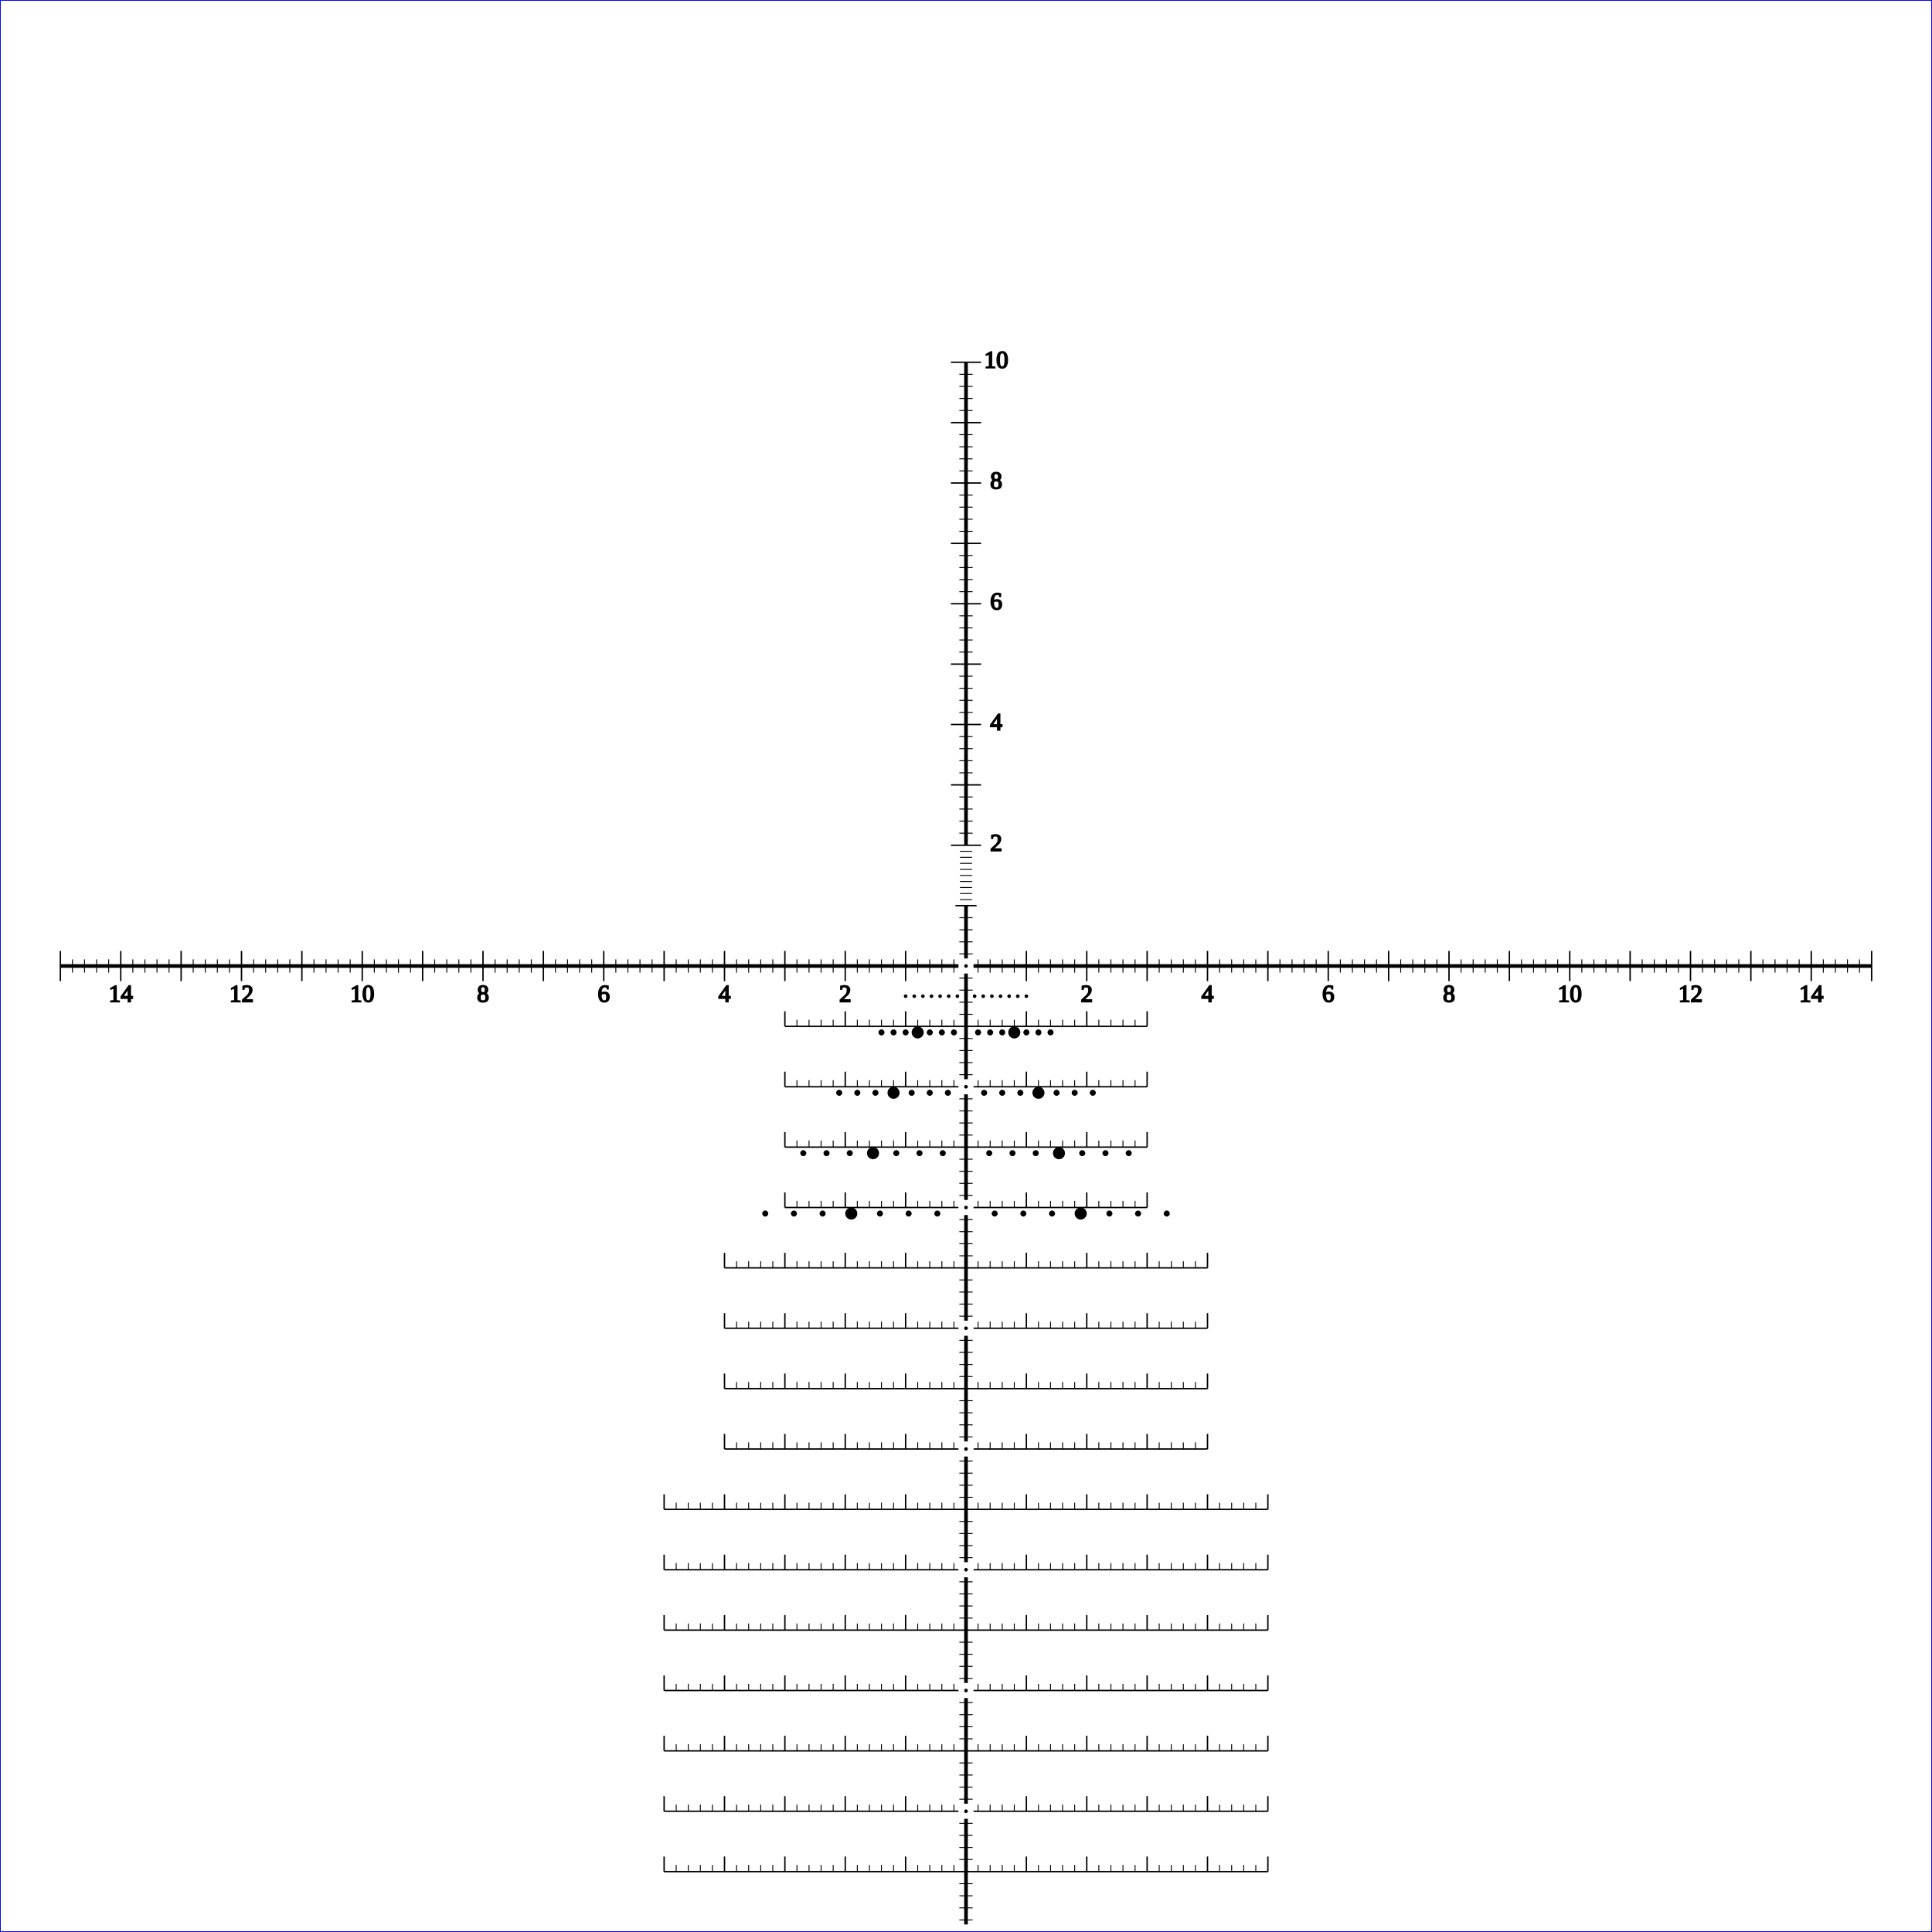
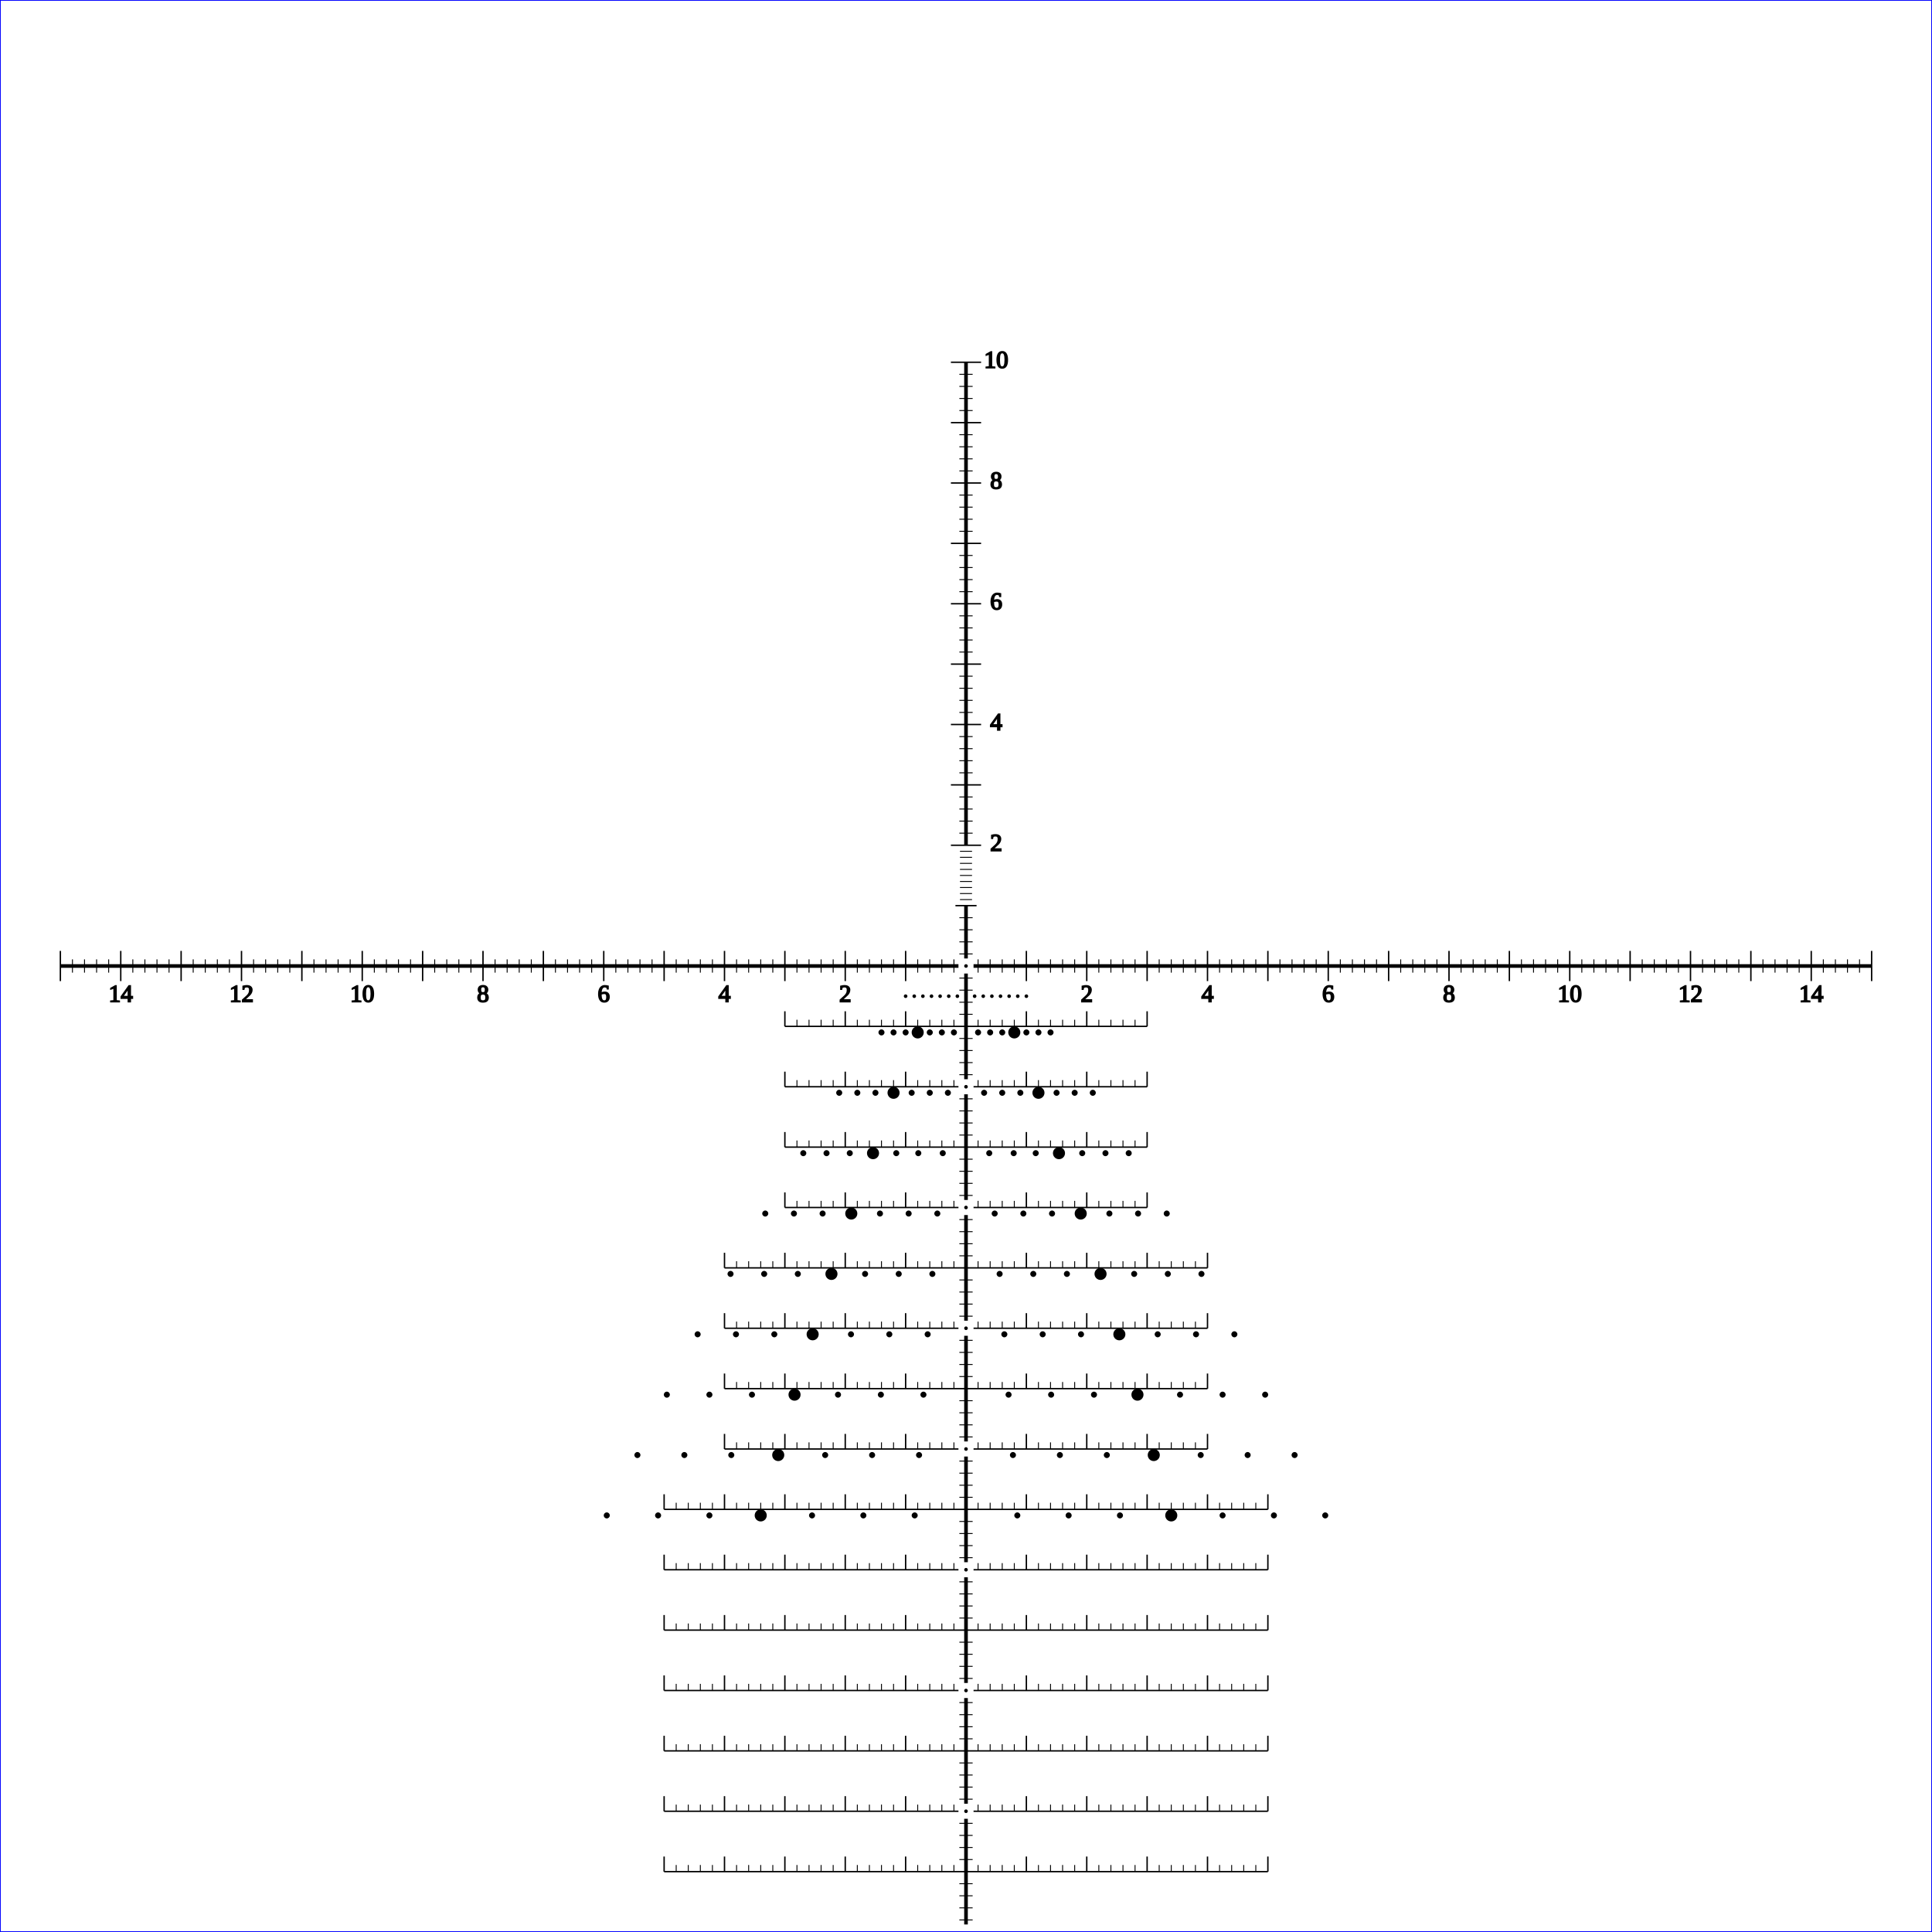
<svg xmlns="http://www.w3.org/2000/svg" viewBox="0 0 640 640" version="1.1">
  <rect x="0" y="0" width="640" height="640" fill="white" stroke="blue" stroke-width="0.5" />
  <defs>
    <circle id="dot320" r="0.6" cx="320" cy="320" />
    <circle id="dot1px" r="1" cx="320" cy="320" />
    <circle id="dot2px" r="2" cx="320" cy="320" />
    <line id="dash_v_0.46" x1="320" y1="315" x2="320" y2="325" stroke="black" stroke-width="0.46" />
    <line id="dash_v_0.46half" x1="320" y1="315" x2="320" y2="320" stroke="black" stroke-width="0.46" />
    <line id="dash_h_0.3" y1="320" x1="317.8" y2="320" x2="322.2" stroke="black" stroke-width="0.3" />
    <line id="dash_v_0.3" x1="320" y1="317.8" x2="320" y2="322.2" stroke="black" stroke-width="0.3" />
    <line id="dash_v_0.3half" x1="320" y1="317.8" x2="320" y2="320" stroke="black" stroke-width="0.3" />
    <g id="dashes_v_0.46">
      <use href="#dash_v_0.46" x="20" />
      <use href="#dash_v_0.46" x="40" />
      <use href="#dash_v_0.46" x="60" />
      <use href="#dash_v_0.46" x="80" />
      <use href="#dash_v_0.46" x="100" />
      <use href="#dash_v_0.46" x="120" />
      <use href="#dash_v_0.46" x="140" />
      <use href="#dash_v_0.46" x="160" />
      <use href="#dash_v_0.46" x="180" />
      <use href="#dash_v_0.46" x="200" />
      <use href="#dash_v_0.46" x="220" />
      <use href="#dash_v_0.46" x="240" />
      <use href="#dash_v_0.46" x="260" />
      <use href="#dash_v_0.46" x="280" />
      <use href="#dash_v_0.46" x="300" />
    </g>
    <g id="dashes_v_0.3">
      <use href="#dash_h_0.3" y="4" />
      <use href="#dash_h_0.3" y="8" />
      <use href="#dash_h_0.3" y="12" />
      <use href="#dash_h_0.3" y="16" />
    </g>
    <g id="dashes_h_0.3">
      <use href="#dash_v_0.3" x="4" />
      <use href="#dash_v_0.3" x="8" />
      <use href="#dash_v_0.3" x="12" />
      <use href="#dash_v_0.3" x="16" />
    </g>
    <g id="ruler_y_half3">
      <g>
        <g id="ruler_y_half_0.46_left" stroke="black" stroke-width="0.46">
          <use href="#dash_v_0.46half" x="20" />
          <use href="#dash_v_0.46half" x="40" />
          <use href="#dash_v_0.46half" x="60" />
        </g>
        <use href="#ruler_y_half_0.46_left" transform="translate(640, 0) scale(-1, 1)" />
        <g id="ruler_y_half_0.3_left" stroke="black" stroke-width="0.3">
          <use href="#dash_v_0.3half" x="4" />
          <use href="#dash_v_0.3half" x="8" />
          <use href="#dash_v_0.3half" x="12" />
          <use href="#dash_v_0.3half" x="16" />
        </g>
        <use href="#ruler_y_half_0.3_left" x="20" />
        <use href="#ruler_y_half_0.3_left" x="40" />
        <use href="#ruler_y_half_0.3_left" transform="translate(640, 0) scale(-1, 1)" />
        <use href="#ruler_y_half_0.3_left" x="20" transform="translate(640, 0) scale(-1, 1)" />
        <use href="#ruler_y_half_0.3_left" x="40" transform="translate(640, 0) scale(-1, 1)" />
      </g>
    </g>
+     <circle id="d03" r="0.3" cx="0" cy="0" />
+     <circle id="d05" r="0.5" cx="0" cy="0" />
+     <circle id="d1" r="1" cx="0" cy="0" />
+     <g id="A-cross-dots">
+       <use href="#d03" y="0" />
+       <use href="#d03" y="20" />
+       <use href="#d03" y="40" />
+       <use href="#d03" y="60" />
+       <use href="#d03" y="80" />
+       <use href="#d03" y="100" />
+       <use href="#d03" y="120" />
+       <use href="#d03" y="140" />
+     </g>
+     <g id="A-0.5_dots" fill="black">
+       <g id="0.5_dots" transform="translate(0, 5)">
+         <use href="#d03" x="1.429" />
+         <use href="#d03" x="2.857" />
+         <use href="#d03" x="4.286" />
+         <use href="#d03" x="5.715" />
+         <use href="#d03" x="7.143" />
+         <use href="#d03" x="8.572" />
+         <use href="#d03" x="10" />
+       </g>
+     </g>
+     <g id="A-1_dots" fill="black" transform="translate(0, 11)">
+       <use href="#d05" x="2" />
+       <use href="#d05" x="4" />
+       <use href="#d05" x="6" />
+       <use href="#d1" x="8" />
+       <use href="#d05" x="10" />
+       <use href="#d05" x="12" />
+       <use href="#d05" x="14" />
+     </g>
+     <g id="A-2_dots" fill="black" transform="translate(0, 21)">
+       <use href="#d05" x="3" />
+       <use href="#d05" x="6" />
+       <use href="#d05" x="9" />
+       <use href="#d1" x="12" />
+       <use href="#d05" x="15" />
+       <use href="#d05" x="18" />
+       <use href="#d05" x="21" />
+     </g>
+     <g id="A-3_dots" fill="black" transform="translate(0, 31)">
+       <use href="#d05" x="3.85" />
+       <use href="#d05" x="7.9" />
+       <use href="#d05" x="11.55" />
+       <use href="#d1" x="15.4" />
+       <use href="#d05" x="19.25" />
+       <use href="#d05" x="23.1" />
+       <use href="#d05" x="26.95" />
+     </g>
+     <g id="A-4_dots" fill="black" transform="translate(0, 41)">
+       <use href="#d05" x="4.75" />
+       <use href="#d05" x="9.5" />
+       <use href="#d05" x="14.25" />
+       <use href="#d1" x="19" />
+       <use href="#d05" x="23.75" />
+       <use href="#d05" x="28.5" />
+       <use href="#d05" x="33.25" />
+     </g>
+     <g id="A-5_dots" fill="black" transform="translate(0, 51)">
+       <use href="#d05" x="5.57" />
+       <use href="#d05" x="11.143" />
+       <use href="#d05" x="16.714" />
+       <use href="#d1" x="22.285" />
+       <use href="#d05" x="27.855" />
+       <use href="#d05" x="33.428" />
+       <use href="#d05" x="39" />
+     </g>
+     <g id="A-6_dots" fill="black" transform="translate(0, 61)">
+       <use href="#d05" x="6.35" />
+       <use href="#d05" x="12.7" />
+       <use href="#d05" x="19.05" />
+       <use href="#d1" x="25.4" />
+       <use href="#d05" x="31.75" />
+       <use href="#d05" x="38.1" />
+       <use href="#d05" x="44.45" />
+     </g>
+     <g id="A-7_dots" fill="black" transform="translate(0, 71)">
+       <use href="#d05" x="7.05" />
+       <use href="#d05" x="14.1" />
+       <use href="#d05" x="21.2" />
+       <use href="#d1" x="28.4" />
+       <use href="#d05" x="35.45" />
+       <use href="#d05" x="42.5" />
+       <use href="#d05" x="49.55" />
+     </g>
+     <g id="A-8_dots" fill="black" transform="translate(0, 81)">
+       <use href="#d05" x="7.775" />
+       <use href="#d05" x="15.55" />
+       <use href="#d05" x="23.325" />
+       <use href="#d1" x="31.1" />
+       <use href="#d05" x="38.875" />
+       <use href="#d05" x="46.65" />
+       <use href="#d05" x="54.425" />
+     </g>
+     <g id="A-9_dots" fill="black" transform="translate(0, 91)">
+       <use href="#d05" x="8.5" />
+       <use href="#d05" x="17" />
+       <use href="#d05" x="25.5" />
+       <use href="#d1" x="34" />
+       <use href="#d05" x="42.5" />
+       <use href="#d05" x="51" />
+       <use href="#d05" x="59.5" />
+     </g>
  </defs>
-   <g id="reticle">s
-         <g id="cross-dots" fill="black">
-       <use href="#dot320" x="0" y="0" />
-       <use href="#dot320" x="0" y="40" />
-       <use href="#dot320" x="0" y="80" />
-       <use href="#dot320" x="0" y="120" />
-       <use href="#dot320" x="0" y="160" />
-       <use href="#dot320" x="0" y="200" />
-       <use href="#dot320" x="0" y="240" />
-       <use href="#dot320" x="0" y="280" />
-     </g>
-     <g id="-0.5_dots" fill="black">
-       <g id="left_-0.5_dots">
-         <use href="#dot320" x="-2.858" y="10" />
-         <use href="#dot320" x="-5.715" y="10" />
-         <use href="#dot320" x="-8.572" y="10" />
-         <use href="#dot320" x="-11.429" y="10" />
-         <use href="#dot320" x="-14.286" y="10" />
-         <use href="#dot320" x="-17.143" y="10" />
-         <use href="#dot320" x="-20" y="10" />
+   <g id="reticle" transform="translate(320, 320) scale(2)">
+     <use href="#A-cross-dots" />
+     <defs>
+       <g id="dots_">
+         <g id="right_dots">
+           <use href="#A-0.5_dots" />
+           <use href="#A-1_dots" />
+           <use href="#A-2_dots" />
+           <use href="#A-3_dots" />
+           <use href="#A-4_dots" />
+           <use href="#A-5_dots" />
+           <use href="#A-6_dots" />
+           <use href="#A-7_dots" />
+           <use href="#A-8_dots" />
+           <use href="#A-9_dots" />
+         </g>
+         <use href="#right_dots" transform="scale(-1, 1)" />
      </g>
-       <use href="#left_-0.5_dots" transform="translate(640, 0) scale(-1, 1)" />
-     </g>
-     <g id="-1_dots" fill="black">
-       <g id="left_-1_dots">
-         <use href="#dot1px" x="-4" y="22" />
-         <use href="#dot1px" x="-8" y="22" />
-         <use href="#dot1px" x="-12" y="22" />
-         <use href="#dot2px" x="-16" y="22" />
-         <use href="#dot1px" x="-20" y="22" />
-         <use href="#dot1px" x="-24" y="22" />
-         <use href="#dot1px" x="-28" y="22" />
-       </g>
-       <use href="#left_-1_dots" transform="translate(640, 0) scale(-1, 1)" />
-     </g>
-     <g id="-2_dots" fill="black">
-       <g id="left_-2_dots">
-         <use href="#dot1px" x="-6" y="42" />
-         <use href="#dot1px" x="-12" y="42" />
-         <use href="#dot1px" x="-18" y="42" />
-         <use href="#dot2px" x="-24" y="42" />
-         <use href="#dot1px" x="-30" y="42" />
-         <use href="#dot1px" x="-36" y="42" />
-         <use href="#dot1px" x="-42" y="42" />
-       </g>
-       <use href="#left_-2_dots" transform="translate(640, 0) scale(-1, 1)" />
-     </g>
-     <g id="-3_dots" fill="black">
-       <g id="left_-3_dots">
-         <use href="#dot1px" x="-7.7" y="62" />
-         <use href="#dot1px" x="-15.4" y="62" />
-         <use href="#dot1px" x="-23.1" y="62" />
-         <use href="#dot2px" x="-30.8" y="62" />
-         <use href="#dot1px" x="-38.5" y="62" />
-         <use href="#dot1px" x="-46.2" y="62" />
-         <use href="#dot1px" x="-53.9" y="62" />
-       </g>
-       <use href="#left_-3_dots" transform="translate(640, 0) scale(-1, 1)" />
-     </g>
-     <g id="-4_dots" fill="black">
-       <g id="left_-4_dots">
-         <use href="#dot1px" x="-9.5" y="82" />
-         <use href="#dot1px" x="-19" y="82" />
-         <use href="#dot1px" x="-28.5" y="82" />
-         <use href="#dot2px" x="-38" y="82" />
-         <use href="#dot1px" x="-47.5" y="82" />
-         <use href="#dot1px" x="-57" y="82" />
-         <use href="#dot1px" x="-66.5" y="82" />
-       </g>
-       <use href="#left_-4_dots" transform="translate(640, 0) scale(-1, 1)" />
-     </g>
+     </defs>
+     <use href="#dots_" />
+   </g>
+   <g id="reticle_">
    <g id="cross" stroke="black" stroke-width="1.2">
      <line x1="20" y1="320" x2="317.5" y2="320" />
      <line x1="322.5" y1="320" x2="620" y2="320" />
      <line x1="320" y1="120" x2="320" y2="280" />
      <line x1="320" y1="300" x2="320" y2="317.5" />
      <line x1="320" y1="322.5" x2="320" y2="357.5" />
      <line x1="320" y1="362.5" x2="320" y2="397.5" />
      <line x1="320" y1="402.5" x2="320" y2="437.5" />
      <line x1="320" y1="442.5" x2="320" y2="477.5" />
      <line x1="320" y1="482.5" x2="320" y2="517.5" />
      <line x1="320" y1="522.5" x2="320" y2="557.5" />
      <line x1="320" y1="562.5" x2="320" y2="597.5" />
      <line x1="320" y1="602.5" x2="320" y2="637.5" />
    </g>
    <g id="lr-ruler" stroke="black" stroke-width="0.3">
      <line y1="282" x1="318" y2="282" x2="322" />
      <line y1="284" x1="318" y2="284" x2="322" />
      <line y1="286" x1="318" y2="286" x2="322" />
      <line y1="288" x1="318" y2="288" x2="322" />
      <line y1="290" x1="318" y2="290" x2="322" />
      <line y1="292" x1="318" y2="292" x2="322" />
      <line y1="294" x1="318" y2="294" x2="322" />
      <line y1="296" x1="318" y2="296" x2="322" />
      <line y1="298" x1="318" y2="298" x2="322" />
    </g>
    <g id="ruler-h-1" stroke="black" stroke-width="0.46">
      <use href="#dashes_v_0.46" />
      <use href="#dashes_v_0.46" transform="translate(640, 0) scale(-1, 1)" />
    </g>
    <g id="ruler-h-text" font-size="8" text-anchor="middle" dominant-baseline="middle" stroke="black" stroke-width="0.46">
      <text x="600" y="330">14</text>
      <text x="560" y="330">12</text>
      <text x="520" y="330">10</text>
      <text x="480" y="330">8</text>
      <text x="440" y="330">6</text>
      <text x="400" y="330">4</text>
      <text x="360" y="330">2</text>
      <text x="280" y="330">2</text>
      <text x="240" y="330">4</text>
      <text x="200" y="330">6</text>
      <text x="160" y="330">8</text>
      <text x="120" y="330">10</text>
      <text x="80" y="330">12</text>
      <text x="40" y="330">14</text>
    </g>
    <g id="ruler-v-t-text" font-size="8" text-anchor="middle" dominant-baseline="middle" stroke="black" stroke-width="0.46">
      <text y="280" x="330">2</text>
      <text y="240" x="330">4</text>
      <text y="200" x="330">6</text>
      <text y="160" x="330">8</text>
      <text y="120" x="330">10</text>
    </g>
    <g id="ruler-v-t-1" stroke="black" stroke-width="0.46">
      <line y1="120" x1="315" y2="120" x2="325" />
      <line y1="140" x1="315" y2="140" x2="325" />
      <line y1="160" x1="315" y2="160" x2="325" />
      <line y1="180" x1="315" y2="180" x2="325" />
      <line y1="200" x1="315" y2="200" x2="325" />
      <line y1="220" x1="315" y2="220" x2="325" />
      <line y1="240" x1="315" y2="240" x2="325" />
      <line y1="260" x1="315" y2="260" x2="325" />
      <line y1="280" x1="315" y2="280" x2="325" />
      <line y1="300" x1="316.5" y2="300" x2="323.5" />
    </g>
    <g id="ruler-v-b-1" stroke="black" stroke-width="0.46">
      <defs>
        <line id="hline-6" y1="320" x1="260" y2="320" x2="380" />
        <line id="hline-6h" y1="320" x1="260" y2="320" x2="317.5" />
        <line id="hline-8" y1="320" x1="240" y2="320" x2="400" />
        <line id="hline-8h" y1="320" x1="240" y2="320" x2="317.5" />
        <line id="hline-10" y1="320" x1="220" y2="320" x2="420" />
        <line id="hline-10h" y1="320" x1="220" y2="320" x2="317.5" />
      </defs>
      <use href="#hline-6" y="20" />
      <use href="#hline-6h" y="40" />
      <use href="#hline-6h" y="40" x="62.5" />
      <use href="#hline-6" y="60" />
      <use href="#hline-6h" y="80" />
      <use href="#hline-6h" y="80" x="62.5" />
      <use href="#hline-8" y="100" />
      <use href="#hline-8h" y="120" />
      <use href="#hline-8h" y="120" x="82.5" />
      <use href="#hline-8" y="140" />
      <use href="#hline-8h" y="160" />
      <use href="#hline-8h" y="160" x="82.5" />
      <use href="#hline-10" y="180" />
      <use href="#hline-10h" y="200" />
      <use href="#hline-10h" y="200" x="102.5" />
      <use href="#hline-10" y="220" />
      <use href="#hline-10h" y="240" />
      <use href="#hline-10h" y="240" x="102.5" />
      <use href="#hline-10" y="260" />
      <use href="#hline-10h" y="280" />
      <use href="#hline-10h" y="280" x="102.5" />
      <use href="#hline-10" y="300" />
    </g>
    <g id="ruler-h-0.2" stroke="black" stroke-width="0.3">
      <use href="#dashes_h_0.3" x="-20" />
      <use href="#dashes_h_0.3" x="-40" />
      <use href="#dashes_h_0.3" x="-60" />
      <use href="#dashes_h_0.3" x="-80" />
      <use href="#dashes_h_0.3" x="-100" />
      <use href="#dashes_h_0.3" x="-120" />
      <use href="#dashes_h_0.3" x="-140" />
      <use href="#dashes_h_0.3" x="-160" />
      <use href="#dashes_h_0.3" x="-180" />
      <use href="#dashes_h_0.3" x="-200" />
      <use href="#dashes_h_0.3" x="-220" />
      <use href="#dashes_h_0.3" x="-240" />
      <use href="#dashes_h_0.3" x="-260" />
      <use href="#dashes_h_0.3" x="-280" />
      <use href="#dashes_h_0.3" x="-300" />
      <use href="#dashes_h_0.3" x="0" />
      <use href="#dashes_h_0.3" x="20" />
      <use href="#dashes_h_0.3" x="40" />
      <use href="#dashes_h_0.3" x="60" />
      <use href="#dashes_h_0.3" x="80" />
      <use href="#dashes_h_0.3" x="100" />
      <use href="#dashes_h_0.3" x="120" />
      <use href="#dashes_h_0.3" x="140" />
      <use href="#dashes_h_0.3" x="160" />
      <use href="#dashes_h_0.3" x="180" />
      <use href="#dashes_h_0.3" x="200" />
      <use href="#dashes_h_0.3" x="220" />
      <use href="#dashes_h_0.3" x="240" />
      <use href="#dashes_h_0.3" x="260" />
      <use href="#dashes_h_0.3" x="280" />
    </g>
    <g id="ruler-v-t-0.2" stroke="black" stroke-width="0.3">
      <use href="#dashes_v_0.3" y="-20" />
      <use href="#dashes_v_0.3" y="-60" />
      <use href="#dashes_v_0.3" y="-80" />
      <use href="#dashes_v_0.3" y="-100" />
      <use href="#dashes_v_0.3" y="-120" />
      <use href="#dashes_v_0.3" y="-140" />
      <use href="#dashes_v_0.3" y="-160" />
      <use href="#dashes_v_0.3" y="-180" />
      <use href="#dashes_v_0.3" y="-200" />
    </g>
    <g id="ruler-v-b-0.2" stroke="black" stroke-width="0.3">
      <use href="#dashes_v_0.3" y="0" />
      <use href="#dashes_v_0.3" y="20" />
      <use href="#dashes_v_0.3" y="40" />
      <use href="#dashes_v_0.3" y="60" />
      <use href="#dashes_v_0.3" y="80" />
      <use href="#dashes_v_0.3" y="100" />
      <use href="#dashes_v_0.3" y="120" />
      <use href="#dashes_v_0.3" y="140" />
      <use href="#dashes_v_0.3" y="160" />
      <use href="#dashes_v_0.3" y="180" />
      <use href="#dashes_v_0.3" y="200" />
      <use href="#dashes_v_0.3" y="220" />
      <use href="#dashes_v_0.3" y="240" />
      <use href="#dashes_v_0.3" y="260" />
      <use href="#dashes_v_0.3" y="280" />
      <use href="#dashes_v_0.3" y="300" />
    </g>
    <g id="ruler_y-1_-4">
      <use href="#ruler_y_half3" y="20" />
      <use href="#ruler_y_half3" y="40" />
      <use href="#ruler_y_half3" y="60" />
      <use href="#ruler_y_half3" y="80" />
    </g>
    <g id="ruler_y-5_-8">
      <defs>
        <g id="ruler_y_half4">
          <use href="#ruler_y_half3" />
          <use href="#dash_v_0.46half" x="80" />
          <use href="#dash_v_0.46half" x="80" transform="translate(640, 0) scale(-1, 1)" />
          <use href="#ruler_y_half_0.3_left" x="60" />
          <use href="#ruler_y_half_0.3_left" x="60" transform="translate(640, 0) scale(-1, 1)" />
        </g>
      </defs>
      <use href="#ruler_y_half4" y="100" />
      <use href="#ruler_y_half4" y="120" />
      <use href="#ruler_y_half4" y="140" />
      <use href="#ruler_y_half4" y="160" />
    </g>
    <g id="ruler_y-9_15">
      <defs>
        <g id="ruler_y_half5">
          <use href="#ruler_y_half4" />
          <use href="#dash_v_0.46half" x="100" />
          <use href="#dash_v_0.46half" x="100" transform="translate(640, 0) scale(-1, 1)" />
          <use href="#ruler_y_half_0.3_left" x="80" />
          <use href="#ruler_y_half_0.3_left" x="80" transform="translate(640, 0) scale(-1, 1)" />
        </g>
      </defs>
      <use href="#ruler_y_half5" y="180" />
      <use href="#ruler_y_half5" y="200" />
      <use href="#ruler_y_half5" y="220" />
      <use href="#ruler_y_half5" y="240" />
      <use href="#ruler_y_half5" y="260" />
      <use href="#ruler_y_half5" y="280" />
      <use href="#ruler_y_half5" y="300" />
    </g>
  </g>
</svg>
